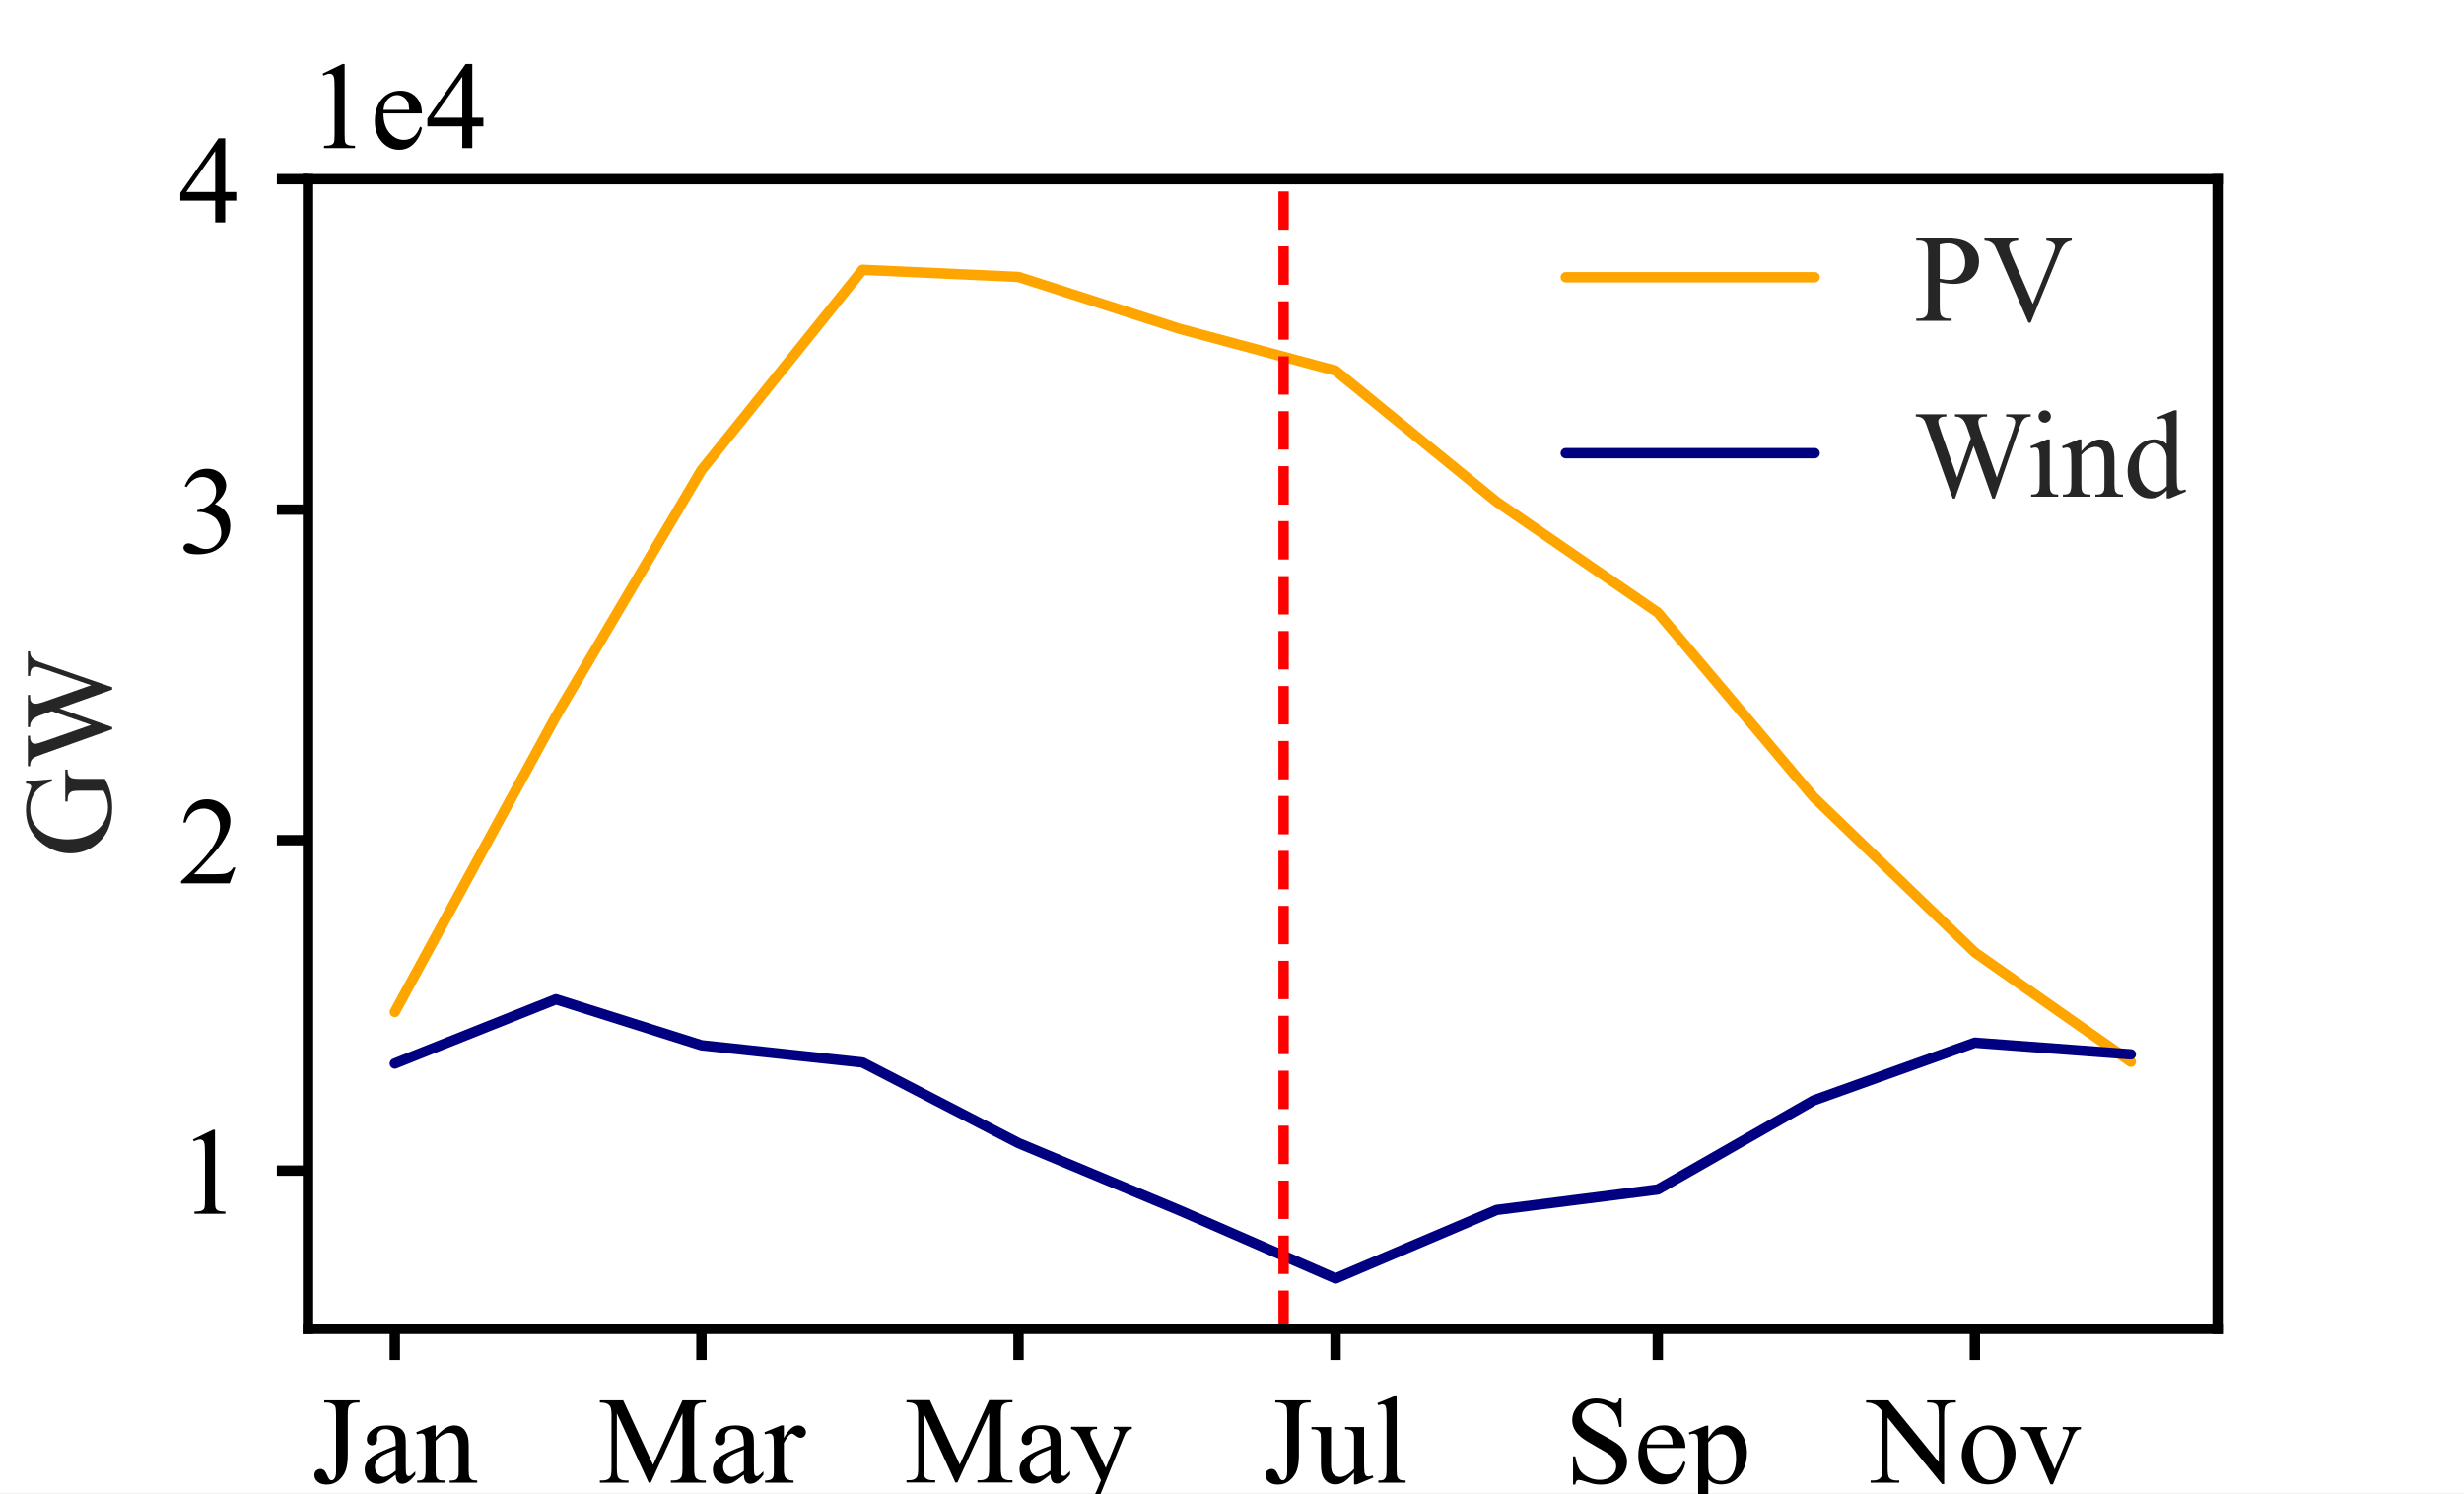
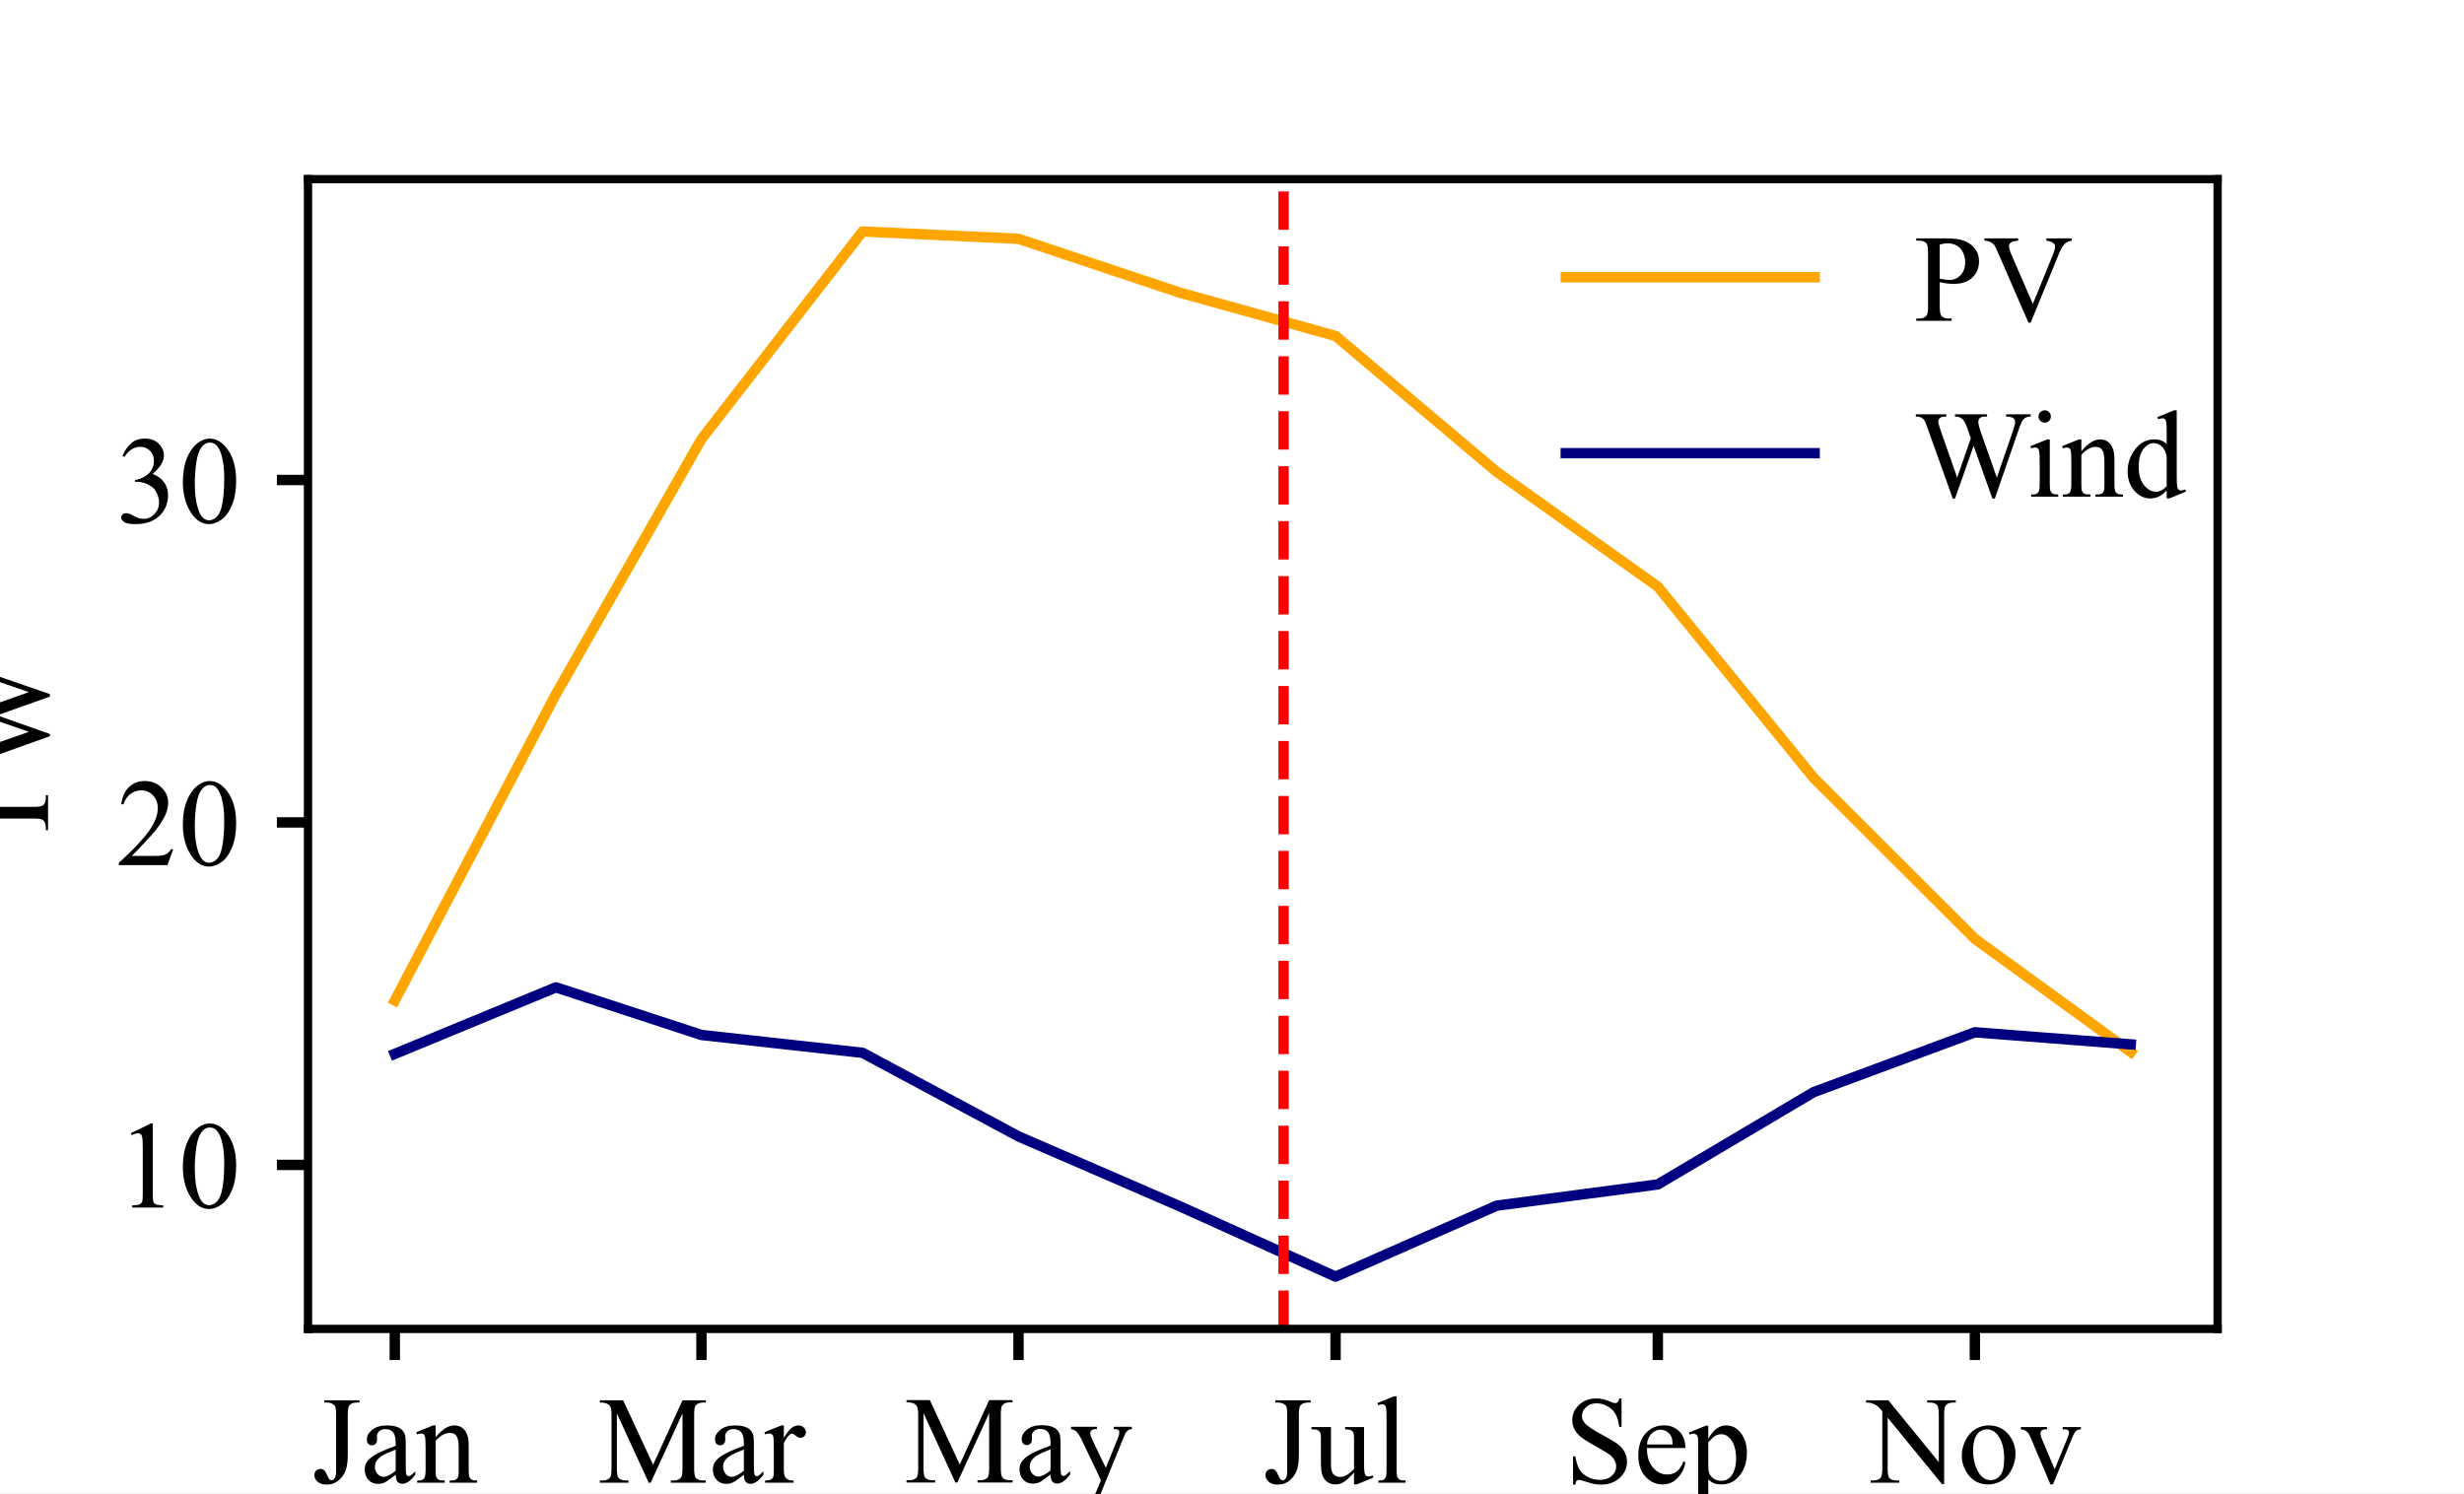
<svg xmlns="http://www.w3.org/2000/svg" xmlns:xlink="http://www.w3.org/1999/xlink" width="237.6pt" height="144pt" viewBox="0 0 237.6 144" version="1.1">
  <defs>
    <style type="text/css">*{stroke-linejoin: round; stroke-linecap: butt}</style>
  </defs>
  <g id="figure_1">
    <g id="patch_1">
      <path d="M 0 144  L 237.6 144  L 237.6 0  L 0 0  z " style="fill: #ffffff" />
    </g>
    <g id="axes_1">
      <g id="patch_2">
        <path d="M 29.7 128.16  L 213.84 128.16  L 213.84 17.28  L 29.7 17.28  z " style="fill: #ffffff" />
      </g>
      <g id="matplotlib.axis_1">
        <g id="xtick_1">
          <g id="line2d_1">
            <defs>
-               <path id="mfddd1766df" d="M 0 0  L 0 3  " style="stroke: #000000" />
-             </defs>
-             <g>
-               <use xlink:href="#mfddd1766df" x="38.07" y="128.16" style="stroke: #000000" />
+               <path id="m2ea48285a1" d="M 0 0  L 0 3  " style="stroke: #000000" />
+             </defs>
+             <g>
+               <use xlink:href="#m2ea48285a1" x="38.07" y="128.16" style="stroke: #000000" />
            </g>
          </g>
          <g id="text_1">
            <g transform="translate(30.07125 142.9925) scale(0.12 -0.12)">
              <defs>
                <path id="TimesNewRomanPSMT-4a" d="M 638 4122  L 638 4238  L 2453 4238  L 2453 4122  L 2300 4122  Q 2041 4122 1922 3969  Q 1847 3869 1847 3488  L 1847 1416  Q 1847 938 1742 641  Q 1638 344 1381 123  Q 1125 -97 763 -97  Q 469 -97 300 48  Q 131 194 131 381  Q 131 534 209 613  Q 313 709 450 709  Q 550 709 629 643  Q 709 578 831 294  Q 903 125 1016 125  Q 1100 125 1173 228  Q 1247 331 1247 594  L 1247 3488  Q 1247 3809 1206 3913  Q 1175 3991 1075 4047  Q 941 4122 791 4122  L 638 4122  z " transform="scale(0.015625)" />
                <path id="TimesNewRomanPSMT-61" d="M 1822 413  Q 1381 72 1269 19  Q 1100 -59 909 -59  Q 613 -59 420 144  Q 228 347 228 678  Q 228 888 322 1041  Q 450 1253 767 1440  Q 1084 1628 1822 1897  L 1822 2009  Q 1822 2438 1686 2597  Q 1550 2756 1291 2756  Q 1094 2756 978 2650  Q 859 2544 859 2406  L 866 2225  Q 866 2081 792 2003  Q 719 1925 600 1925  Q 484 1925 411 2006  Q 338 2088 338 2228  Q 338 2497 613 2722  Q 888 2947 1384 2947  Q 1766 2947 2009 2819  Q 2194 2722 2281 2516  Q 2338 2381 2338 1966  L 2338 994  Q 2338 584 2353 492  Q 2369 400 2405 369  Q 2441 338 2488 338  Q 2538 338 2575 359  Q 2641 400 2828 588  L 2828 413  Q 2478 -56 2159 -56  Q 2006 -56 1915 50  Q 1825 156 1822 413  z M 1822 616  L 1822 1706  Q 1350 1519 1213 1441  Q 966 1303 859 1153  Q 753 1003 753 825  Q 753 600 887 451  Q 1022 303 1197 303  Q 1434 303 1822 616  z " transform="scale(0.015625)" />
                <path id="TimesNewRomanPSMT-6e" d="M 1034 2341  Q 1538 2947 1994 2947  Q 2228 2947 2397 2830  Q 2566 2713 2666 2444  Q 2734 2256 2734 1869  L 2734 647  Q 2734 375 2778 278  Q 2813 200 2889 156  Q 2966 113 3172 113  L 3172 0  L 1756 0  L 1756 113  L 1816 113  Q 2016 113 2095 173  Q 2175 234 2206 353  Q 2219 400 2219 647  L 2219 1819  Q 2219 2209 2117 2386  Q 2016 2563 1775 2563  Q 1403 2563 1034 2156  L 1034 647  Q 1034 356 1069 288  Q 1113 197 1189 155  Q 1266 113 1500 113  L 1500 0  L 84 0  L 84 113  L 147 113  Q 366 113 442 223  Q 519 334 519 647  L 519 1709  Q 519 2225 495 2337  Q 472 2450 423 2490  Q 375 2531 294 2531  Q 206 2531 84 2484  L 38 2597  L 900 2947  L 1034 2947  L 1034 2341  z " transform="scale(0.015625)" />
              </defs>
              <use xlink:href="#TimesNewRomanPSMT-4a" />
              <use xlink:href="#TimesNewRomanPSMT-61" x="38.916" />
              <use xlink:href="#TimesNewRomanPSMT-6e" x="83.301" />
            </g>
          </g>
        </g>
        <g id="xtick_2">
          <g id="line2d_2">
            <g>
-               <use xlink:href="#mfddd1766df" x="67.641" y="128.16" style="stroke: #000000" />
+               <use xlink:href="#m2ea48285a1" x="67.641" y="128.16" style="stroke: #000000" />
            </g>
          </g>
          <g id="text_2">
            <g transform="translate(57.6441 142.9925) scale(0.12 -0.12)">
              <defs>
                <path id="TimesNewRomanPSMT-4d" d="M 2619 0  L 981 3566  L 981 734  Q 981 344 1066 247  Q 1181 116 1431 116  L 1581 116  L 1581 0  L 106 0  L 106 116  L 256 116  Q 525 116 638 278  Q 706 378 706 734  L 706 3503  Q 706 3784 644 3909  Q 600 4000 483 4061  Q 366 4122 106 4122  L 106 4238  L 1306 4238  L 2844 922  L 4356 4238  L 5556 4238  L 5556 4122  L 5409 4122  Q 5138 4122 5025 3959  Q 4956 3859 4956 3503  L 4956 734  Q 4956 344 5044 247  Q 5159 116 5409 116  L 5556 116  L 5556 0  L 3756 0  L 3756 116  L 3906 116  Q 4178 116 4288 278  Q 4356 378 4356 734  L 4356 3566  L 2722 0  L 2619 0  z " transform="scale(0.015625)" />
                <path id="TimesNewRomanPSMT-72" d="M 1038 2947  L 1038 2303  Q 1397 2947 1775 2947  Q 1947 2947 2059 2842  Q 2172 2738 2172 2600  Q 2172 2478 2090 2393  Q 2009 2309 1897 2309  Q 1788 2309 1652 2417  Q 1516 2525 1450 2525  Q 1394 2525 1328 2463  Q 1188 2334 1038 2041  L 1038 669  Q 1038 431 1097 309  Q 1138 225 1241 169  Q 1344 113 1538 113  L 1538 0  L 72 0  L 72 113  Q 291 113 397 181  Q 475 231 506 341  Q 522 394 522 644  L 522 1753  Q 522 2253 501 2348  Q 481 2444 426 2487  Q 372 2531 291 2531  Q 194 2531 72 2484  L 41 2597  L 906 2947  L 1038 2947  z " transform="scale(0.015625)" />
              </defs>
              <use xlink:href="#TimesNewRomanPSMT-4d" />
              <use xlink:href="#TimesNewRomanPSMT-61" x="88.916" />
              <use xlink:href="#TimesNewRomanPSMT-72" x="133.301" />
            </g>
          </g>
        </g>
        <g id="xtick_3">
          <g id="line2d_3">
            <g>
-               <use xlink:href="#mfddd1766df" x="98.214" y="128.16" style="stroke: #000000" />
+               <use xlink:href="#m2ea48285a1" x="98.214" y="128.16" style="stroke: #000000" />
            </g>
          </g>
          <g id="text_3">
            <g transform="translate(87.21496 142.97) scale(0.12 -0.12)">
              <defs>
                <path id="TimesNewRomanPSMT-79" d="M 38 2863  L 1372 2863  L 1372 2747  L 1306 2747  Q 1166 2747 1095 2686  Q 1025 2625 1025 2534  Q 1025 2413 1128 2197  L 1825 753  L 2466 2334  Q 2519 2463 2519 2588  Q 2519 2644 2497 2672  Q 2472 2706 2419 2726  Q 2366 2747 2231 2747  L 2231 2863  L 3163 2863  L 3163 2747  Q 3047 2734 2984 2696  Q 2922 2659 2847 2556  Q 2819 2513 2741 2316  L 1575 -541  Q 1406 -956 1132 -1168  Q 859 -1381 606 -1381  Q 422 -1381 303 -1275  Q 184 -1169 184 -1031  Q 184 -900 270 -820  Q 356 -741 506 -741  Q 609 -741 788 -809  Q 913 -856 944 -856  Q 1038 -856 1148 -759  Q 1259 -663 1372 -384  L 1575 113  L 547 2272  Q 500 2369 397 2513  Q 319 2622 269 2659  Q 197 2709 38 2747  L 38 2863  z " transform="scale(0.015625)" />
              </defs>
              <use xlink:href="#TimesNewRomanPSMT-4d" />
              <use xlink:href="#TimesNewRomanPSMT-61" x="88.916" />
              <use xlink:href="#TimesNewRomanPSMT-79" x="133.301" />
            </g>
          </g>
        </g>
        <g id="xtick_4">
          <g id="line2d_4">
            <g>
-               <use xlink:href="#mfddd1766df" x="128.787" y="128.16" style="stroke: #000000" />
+               <use xlink:href="#m2ea48285a1" x="128.787" y="128.16" style="stroke: #000000" />
            </g>
          </g>
          <g id="text_4">
            <g transform="translate(121.7846 142.9925) scale(0.12 -0.12)">
              <defs>
                <path id="TimesNewRomanPSMT-75" d="M 2709 2863  L 2709 1128  Q 2709 631 2732 520  Q 2756 409 2807 365  Q 2859 322 2928 322  Q 3025 322 3147 375  L 3191 266  L 2334 -88  L 2194 -88  L 2194 519  Q 1825 119 1631 15  Q 1438 -88 1222 -88  Q 981 -88 804 51  Q 628 191 559 409  Q 491 628 491 1028  L 491 2306  Q 491 2509 447 2587  Q 403 2666 317 2708  Q 231 2750 6 2747  L 6 2863  L 1009 2863  L 1009 947  Q 1009 547 1148 422  Q 1288 297 1484 297  Q 1619 297 1789 381  Q 1959 466 2194 703  L 2194 2325  Q 2194 2569 2105 2655  Q 2016 2741 1734 2747  L 1734 2863  L 2709 2863  z " transform="scale(0.015625)" />
                <path id="TimesNewRomanPSMT-6c" d="M 1184 4444  L 1184 647  Q 1184 378 1223 290  Q 1263 203 1344 158  Q 1425 113 1647 113  L 1647 0  L 244 0  L 244 113  Q 441 113 512 153  Q 584 194 625 287  Q 666 381 666 647  L 666 3247  Q 666 3731 644 3842  Q 622 3953 573 3993  Q 525 4034 450 4034  Q 369 4034 244 3984  L 191 4094  L 1044 4444  L 1184 4444  z " transform="scale(0.015625)" />
              </defs>
              <use xlink:href="#TimesNewRomanPSMT-4a" />
              <use xlink:href="#TimesNewRomanPSMT-75" x="38.916" />
              <use xlink:href="#TimesNewRomanPSMT-6c" x="88.916" />
            </g>
          </g>
        </g>
        <g id="xtick_5">
          <g id="line2d_5">
            <g>
-               <use xlink:href="#mfddd1766df" x="159.861" y="128.16" style="stroke: #000000" />
+               <use xlink:href="#m2ea48285a1" x="159.861" y="128.16" style="stroke: #000000" />
            </g>
          </g>
          <g id="text_5">
            <g transform="translate(150.861 142.9925) scale(0.12 -0.12)">
              <defs>
                <path id="TimesNewRomanPSMT-53" d="M 2934 4334  L 2934 2869  L 2819 2869  Q 2763 3291 2617 3541  Q 2472 3791 2203 3937  Q 1934 4084 1647 4084  Q 1322 4084 1109 3886  Q 897 3688 897 3434  Q 897 3241 1031 3081  Q 1225 2847 1953 2456  Q 2547 2138 2764 1967  Q 2981 1797 3098 1565  Q 3216 1334 3216 1081  Q 3216 600 2842 251  Q 2469 -97 1881 -97  Q 1697 -97 1534 -69  Q 1438 -53 1133 45  Q 828 144 747 144  Q 669 144 623 97  Q 578 50 556 -97  L 441 -97  L 441 1356  L 556 1356  Q 638 900 775 673  Q 913 447 1195 297  Q 1478 147 1816 147  Q 2206 147 2432 353  Q 2659 559 2659 841  Q 2659 997 2573 1156  Q 2488 1316 2306 1453  Q 2184 1547 1640 1851  Q 1097 2156 867 2337  Q 638 2519 519 2737  Q 400 2956 400 3219  Q 400 3675 750 4004  Q 1100 4334 1641 4334  Q 1978 4334 2356 4169  Q 2531 4091 2603 4091  Q 2684 4091 2736 4139  Q 2788 4188 2819 4334  L 2934 4334  z " transform="scale(0.015625)" />
                <path id="TimesNewRomanPSMT-65" d="M 681 1784  Q 678 1147 991 784  Q 1303 422 1725 422  Q 2006 422 2214 576  Q 2422 731 2563 1106  L 2659 1044  Q 2594 616 2278 264  Q 1963 -88 1488 -88  Q 972 -88 605 314  Q 238 716 238 1394  Q 238 2128 614 2539  Q 991 2950 1559 2950  Q 2041 2950 2350 2633  Q 2659 2316 2659 1784  L 681 1784  z M 681 1966  L 2006 1966  Q 1991 2241 1941 2353  Q 1863 2528 1708 2628  Q 1553 2728 1384 2728  Q 1125 2728 920 2526  Q 716 2325 681 1966  z " transform="scale(0.015625)" />
                <path id="TimesNewRomanPSMT-70" d="M -6 2578  L 875 2934  L 994 2934  L 994 2266  Q 1216 2644 1439 2795  Q 1663 2947 1909 2947  Q 2341 2947 2628 2609  Q 2981 2197 2981 1534  Q 2981 794 2556 309  Q 2206 -88 1675 -88  Q 1444 -88 1275 -22  Q 1150 25 994 166  L 994 -706  Q 994 -1000 1030 -1079  Q 1066 -1159 1155 -1206  Q 1244 -1253 1478 -1253  L 1478 -1369  L -22 -1369  L -22 -1253  L 56 -1253  Q 228 -1256 350 -1188  Q 409 -1153 442 -1076  Q 475 -1000 475 -688  L 475 2019  Q 475 2297 450 2372  Q 425 2447 370 2484  Q 316 2522 222 2522  Q 147 2522 31 2478  L -6 2578  z M 994 2081  L 994 1013  Q 994 666 1022 556  Q 1066 375 1236 237  Q 1406 100 1666 100  Q 1978 100 2172 344  Q 2425 663 2425 1241  Q 2425 1897 2138 2250  Q 1938 2494 1663 2494  Q 1513 2494 1366 2419  Q 1253 2363 994 2081  z " transform="scale(0.015625)" />
              </defs>
              <use xlink:href="#TimesNewRomanPSMT-53" />
              <use xlink:href="#TimesNewRomanPSMT-65" x="55.615" />
              <use xlink:href="#TimesNewRomanPSMT-70" x="100" />
            </g>
          </g>
        </g>
        <g id="xtick_6">
          <g id="line2d_6">
            <g>
-               <use xlink:href="#mfddd1766df" x="190.434" y="128.16" style="stroke: #000000" />
+               <use xlink:href="#m2ea48285a1" x="190.434" y="128.16" style="stroke: #000000" />
            </g>
          </g>
          <g id="text_6">
            <g transform="translate(180.1009 142.9925) scale(0.12 -0.12)">
              <defs>
                <path id="TimesNewRomanPSMT-4e" d="M -84 4238  L 1066 4238  L 3656 1059  L 3656 3503  Q 3656 3894 3569 3991  Q 3453 4122 3203 4122  L 3056 4122  L 3056 4238  L 4531 4238  L 4531 4122  L 4381 4122  Q 4113 4122 4000 3959  Q 3931 3859 3931 3503  L 3931 -69  L 3819 -69  L 1025 3344  L 1025 734  Q 1025 344 1109 247  Q 1228 116 1475 116  L 1625 116  L 1625 0  L 150 0  L 150 116  L 297 116  Q 569 116 681 278  Q 750 378 750 734  L 750 3681  Q 566 3897 470 3965  Q 375 4034 191 4094  Q 100 4122 -84 4122  L -84 4238  z " transform="scale(0.015625)" />
                <path id="TimesNewRomanPSMT-6f" d="M 1600 2947  Q 2250 2947 2644 2453  Q 2978 2031 2978 1484  Q 2978 1100 2793 706  Q 2609 313 2286 112  Q 1963 -88 1566 -88  Q 919 -88 538 428  Q 216 863 216 1403  Q 216 1797 411 2186  Q 606 2575 925 2761  Q 1244 2947 1600 2947  z M 1503 2744  Q 1338 2744 1170 2645  Q 1003 2547 900 2300  Q 797 2053 797 1666  Q 797 1041 1045 587  Q 1294 134 1700 134  Q 2003 134 2200 384  Q 2397 634 2397 1244  Q 2397 2006 2069 2444  Q 1847 2744 1503 2744  z " transform="scale(0.015625)" />
                <path id="TimesNewRomanPSMT-76" d="M 53 2863  L 1400 2863  L 1400 2747  L 1313 2747  Q 1191 2747 1127 2687  Q 1063 2628 1063 2528  Q 1063 2419 1128 2269  L 1794 688  L 2463 2328  Q 2534 2503 2534 2594  Q 2534 2638 2509 2666  Q 2475 2713 2422 2730  Q 2369 2747 2206 2747  L 2206 2863  L 3141 2863  L 3141 2747  Q 2978 2734 2916 2681  Q 2806 2588 2719 2369  L 1703 -88  L 1575 -88  L 553 2328  Q 484 2497 421 2570  Q 359 2644 263 2694  Q 209 2722 53 2747  L 53 2863  z " transform="scale(0.015625)" />
              </defs>
              <use xlink:href="#TimesNewRomanPSMT-4e" />
              <use xlink:href="#TimesNewRomanPSMT-6f" x="72.217" />
              <use xlink:href="#TimesNewRomanPSMT-76" x="122.217" />
            </g>
          </g>
        </g>
      </g>
      <g id="matplotlib.axis_2">
        <g id="ytick_1">
          <g id="line2d_7">
            <defs>
-               <path id="m77b4f2a180" d="M 0 0  L -3 0  " style="stroke: #000000" />
-             </defs>
-             <g>
-               <use xlink:href="#m77b4f2a180" x="29.7" y="112.894" style="stroke: #000000" />
+               <path id="m5c9c344f8f" d="M 0 0  L -3 0  " style="stroke: #000000" />
+             </defs>
+             <g>
+               <use xlink:href="#m5c9c344f8f" x="29.7" y="112.341" style="stroke: #000000" />
            </g>
          </g>
          <g id="text_7">
-             <g transform="translate(17.2 117.0605) scale(0.12 -0.12)">
+             <g transform="translate(11.2 116.5077) scale(0.12 -0.12)">
              <defs>
                <path id="TimesNewRomanPSMT-31" d="M 750 3822  L 1781 4325  L 1884 4325  L 1884 747  Q 1884 391 1914 303  Q 1944 216 2037 169  Q 2131 122 2419 116  L 2419 0  L 825 0  L 825 116  Q 1125 122 1212 167  Q 1300 213 1334 289  Q 1369 366 1369 747  L 1369 3034  Q 1369 3497 1338 3628  Q 1316 3728 1258 3775  Q 1200 3822 1119 3822  Q 1003 3822 797 3725  L 750 3822  z " transform="scale(0.015625)" />
-               </defs>
-               <use xlink:href="#TimesNewRomanPSMT-31" />
+                 <path id="TimesNewRomanPSMT-30" d="M 231 2094  Q 231 2819 450 3342  Q 669 3866 1031 4122  Q 1313 4325 1613 4325  Q 2100 4325 2488 3828  Q 2972 3213 2972 2159  Q 2972 1422 2759 906  Q 2547 391 2217 158  Q 1888 -75 1581 -75  Q 975 -75 572 641  Q 231 1244 231 2094  z M 844 2016  Q 844 1141 1059 588  Q 1238 122 1591 122  Q 1759 122 1940 273  Q 2122 425 2216 781  Q 2359 1319 2359 2297  Q 2359 3022 2209 3506  Q 2097 3866 1919 4016  Q 1791 4119 1609 4119  Q 1397 4119 1231 3928  Q 1006 3669 925 3112  Q 844 2556 844 2016  z " transform="scale(0.015625)" />
+               </defs>
+               <use xlink:href="#TimesNewRomanPSMT-31" transform="translate(0 0.421875)" />
+               <use xlink:href="#TimesNewRomanPSMT-30" transform="translate(50 0.421875)" />
            </g>
          </g>
        </g>
        <g id="ytick_2">
          <g id="line2d_8">
            <g>
-               <use xlink:href="#m77b4f2a180" x="29.7" y="81.023" style="stroke: #000000" />
+               <use xlink:href="#m5c9c344f8f" x="29.7" y="79.316" style="stroke: #000000" />
            </g>
          </g>
          <g id="text_8">
-             <g transform="translate(17.2 85.18909) scale(0.12 -0.12)">
+             <g transform="translate(11.2 83.48225) scale(0.12 -0.12)">
              <defs>
                <path id="TimesNewRomanPSMT-32" d="M 2934 816  L 2638 0  L 138 0  L 138 116  Q 1241 1122 1691 1759  Q 2141 2397 2141 2925  Q 2141 3328 1894 3587  Q 1647 3847 1303 3847  Q 991 3847 742 3664  Q 494 3481 375 3128  L 259 3128  Q 338 3706 661 4015  Q 984 4325 1469 4325  Q 1984 4325 2329 3994  Q 2675 3663 2675 3213  Q 2675 2891 2525 2569  Q 2294 2063 1775 1497  Q 997 647 803 472  L 1909 472  Q 2247 472 2383 497  Q 2519 522 2628 598  Q 2738 675 2819 816  L 2934 816  z " transform="scale(0.015625)" />
              </defs>
-               <use xlink:href="#TimesNewRomanPSMT-32" />
+               <use xlink:href="#TimesNewRomanPSMT-32" transform="translate(0 0.421875)" />
+               <use xlink:href="#TimesNewRomanPSMT-30" transform="translate(50 0.421875)" />
            </g>
          </g>
        </g>
        <g id="ytick_3">
          <g id="line2d_9">
            <g>
-               <use xlink:href="#m77b4f2a180" x="29.7" y="49.151" style="stroke: #000000" />
+               <use xlink:href="#m5c9c344f8f" x="29.7" y="46.291" style="stroke: #000000" />
            </g>
          </g>
          <g id="text_9">
-             <g transform="translate(17.2 53.31767) scale(0.12 -0.12)">
+             <g transform="translate(11.2 50.45677) scale(0.12 -0.12)">
              <defs>
                <path id="TimesNewRomanPSMT-33" d="M 325 3431  Q 506 3859 782 4092  Q 1059 4325 1472 4325  Q 1981 4325 2253 3994  Q 2459 3747 2459 3466  Q 2459 3003 1878 2509  Q 2269 2356 2469 2072  Q 2669 1788 2669 1403  Q 2669 853 2319 450  Q 1863 -75 997 -75  Q 569 -75 414 31  Q 259 138 259 259  Q 259 350 332 419  Q 406 488 509 488  Q 588 488 669 463  Q 722 447 909 348  Q 1097 250 1169 231  Q 1284 197 1416 197  Q 1734 197 1970 444  Q 2206 691 2206 1028  Q 2206 1275 2097 1509  Q 2016 1684 1919 1775  Q 1784 1900 1550 2001  Q 1316 2103 1072 2103  L 972 2103  L 972 2197  Q 1219 2228 1467 2375  Q 1716 2522 1828 2728  Q 1941 2934 1941 3181  Q 1941 3503 1739 3701  Q 1538 3900 1238 3900  Q 753 3900 428 3381  L 325 3431  z " transform="scale(0.015625)" />
              </defs>
-               <use xlink:href="#TimesNewRomanPSMT-33" />
-             </g>
-           </g>
-         </g>
-         <g id="ytick_4">
-           <g id="line2d_10">
-             <g>
-               <use xlink:href="#m77b4f2a180" x="29.7" y="17.28" style="stroke: #000000" />
-             </g>
-           </g>
-           <g id="text_10">
-             <g transform="translate(17.2 21.44625) scale(0.12 -0.12)">
-               <defs>
-                 <path id="TimesNewRomanPSMT-34" d="M 2978 1563  L 2978 1119  L 2409 1119  L 2409 0  L 1894 0  L 1894 1119  L 100 1119  L 100 1519  L 2066 4325  L 2409 4325  L 2409 1563  L 2978 1563  z M 1894 1563  L 1894 3666  L 406 1563  L 1894 1563  z " transform="scale(0.015625)" />
-               </defs>
-               <use xlink:href="#TimesNewRomanPSMT-34" />
-             </g>
-           </g>
+               <use xlink:href="#TimesNewRomanPSMT-33" transform="translate(0 0.421875)" />
+               <use xlink:href="#TimesNewRomanPSMT-30" transform="translate(50 0.421875)" />
+             </g>
+           </g>
+         </g>
+         <g id="text_10">
+           <g transform="translate(4.633125 82.04812) rotate(-90) scale(0.12 -0.12)">
+             <defs>
+               <path id="TimesNewRomanPSMT-54" d="M 3703 4238  L 3750 3244  L 3631 3244  Q 3597 3506 3538 3619  Q 3441 3800 3280 3886  Q 3119 3972 2856 3972  L 2259 3972  L 2259 734  Q 2259 344 2344 247  Q 2463 116 2709 116  L 2856 116  L 2856 0  L 1059 0  L 1059 116  L 1209 116  Q 1478 116 1591 278  Q 1659 378 1659 734  L 1659 3972  L 1150 3972  Q 853 3972 728 3928  Q 566 3869 450 3700  Q 334 3531 313 3244  L 194 3244  L 244 4238  L 3703 4238  z " transform="scale(0.015625)" />
+               <path id="TimesNewRomanPSMT-57" d="M 5991 4238  L 5991 4122  Q 5825 4122 5722 4062  Q 5619 4003 5525 3841  Q 5463 3731 5328 3319  L 4147 -97  L 4022 -97  L 3056 2613  L 2097 -97  L 1984 -97  L 725 3422  Q 584 3816 547 3888  Q 484 4006 376 4064  Q 269 4122 84 4122  L 84 4238  L 1653 4238  L 1653 4122  L 1578 4122  Q 1413 4122 1325 4047  Q 1238 3972 1238 3866  Q 1238 3756 1375 3363  L 2209 984  L 2913 3006  L 2788 3363  L 2688 3647  Q 2622 3803 2541 3922  Q 2500 3981 2441 4022  Q 2363 4078 2284 4103  Q 2225 4122 2097 4122  L 2097 4238  L 3747 4238  L 3747 4122  L 3634 4122  Q 3459 4122 3378 4047  Q 3297 3972 3297 3844  Q 3297 3684 3438 3288  L 4250 984  L 5056 3319  Q 5194 3706 5194 3856  Q 5194 3928 5148 3990  Q 5103 4053 5034 4078  Q 4916 4122 4725 4122  L 4725 4238  L 5991 4238  z " transform="scale(0.015625)" />
+             </defs>
+             <use xlink:href="#TimesNewRomanPSMT-54" />
+             <use xlink:href="#TimesNewRomanPSMT-57" x="61.084" />
+           </g>
+         </g>
+       </g>
+       <g id="line2d_10">
+         <path d="M 38.07 96.487  L 53.607 66.941  L 67.641 42.345  L 83.178 22.32  L 98.214 23.035  L 113.751 28.217  L 128.787 32.399  L 144.324 45.509  L 159.861 56.576  L 174.897 75.028  L 190.434 90.537  L 205.47 101.462  " clip-path="url(#peb29cf3548)" style="fill: none; stroke: #ffa500; stroke-linecap: square" />
+       </g>
+       <g id="line2d_11">
+         <path d="M 38.07 101.637  L 53.607 95.219  L 67.641 99.812  L 83.178 101.533  L 98.214 109.595  L 113.751 116.326  L 128.787 123.12  L 144.324 116.272  L 159.861 114.225  L 174.897 105.32  L 190.434 99.554  L 205.47 100.719  " clip-path="url(#peb29cf3548)" style="fill: none; stroke: #000080; stroke-linecap: square" />
+       </g>
+       <g id="line2d_12">
+         <path d="M 123.775 128.16  L 123.775 17.28  " clip-path="url(#peb29cf3548)" style="fill: none; stroke-dasharray: 3.7,1.6; stroke-dashoffset: 0; stroke: #ff0000" />
+       </g>
+       <g id="patch_3">
+         <path d="M 29.7 128.16  L 29.7 17.28  " style="fill: none; stroke: #000000; stroke-width: 0.8; stroke-linejoin: miter; stroke-linecap: square" />
+       </g>
+       <g id="patch_4">
+         <path d="M 213.84 128.16  L 213.84 17.28  " style="fill: none; stroke: #000000; stroke-width: 0.8; stroke-linejoin: miter; stroke-linecap: square" />
+       </g>
+       <g id="patch_5">
+         <path d="M 29.7 128.16  L 213.84 128.16  " style="fill: none; stroke: #000000; stroke-width: 0.8; stroke-linejoin: miter; stroke-linecap: square" />
+       </g>
+       <g id="patch_6">
+         <path d="M 29.7 17.28  L 213.84 17.28  " style="fill: none; stroke: #000000; stroke-width: 0.8; stroke-linejoin: miter; stroke-linecap: square" />
+       </g>
+       <g id="legend_1">
+         <g id="line2d_13">
+           <path d="M 150.984 26.736  L 162.984 26.736  L 174.984 26.736  " style="fill: none; stroke: #ffa500; stroke-linecap: square" />
        </g>
        <g id="text_11">
-           <g style="fill: #262626" transform="translate(10.63312 82.71656) rotate(-90) scale(0.12 -0.12)">
-             <defs>
-               <path id="TimesNewRomanPSMT-47" d="M 3928 4334  L 4038 2997  L 3928 2997  Q 3763 3497 3500 3750  Q 3122 4116 2528 4116  Q 1719 4116 1297 3475  Q 944 2934 944 2188  Q 944 1581 1178 1081  Q 1413 581 1792 348  Q 2172 116 2572 116  Q 2806 116 3025 175  Q 3244 234 3447 350  L 3447 1575  Q 3447 1894 3398 1992  Q 3350 2091 3248 2142  Q 3147 2194 2891 2194  L 2891 2313  L 4531 2313  L 4531 2194  L 4453 2194  Q 4209 2194 4119 2031  Q 4056 1916 4056 1575  L 4056 278  Q 3697 84 3347 -6  Q 2997 -97 2569 -97  Q 1341 -97 703 691  Q 225 1281 225 2053  Q 225 2613 494 3125  Q 813 3734 1369 4063  Q 1834 4334 2469 4334  Q 2700 4334 2889 4296  Q 3078 4259 3425 4131  Q 3600 4066 3659 4066  Q 3719 4066 3761 4120  Q 3803 4175 3813 4334  L 3928 4334  z " transform="scale(0.015625)" />
-               <path id="TimesNewRomanPSMT-57" d="M 5991 4238  L 5991 4122  Q 5825 4122 5722 4062  Q 5619 4003 5525 3841  Q 5463 3731 5328 3319  L 4147 -97  L 4022 -97  L 3056 2613  L 2097 -97  L 1984 -97  L 725 3422  Q 584 3816 547 3888  Q 484 4006 376 4064  Q 269 4122 84 4122  L 84 4238  L 1653 4238  L 1653 4122  L 1578 4122  Q 1413 4122 1325 4047  Q 1238 3972 1238 3866  Q 1238 3756 1375 3363  L 2209 984  L 2913 3006  L 2788 3363  L 2688 3647  Q 2622 3803 2541 3922  Q 2500 3981 2441 4022  Q 2363 4078 2284 4103  Q 2225 4122 2097 4122  L 2097 4238  L 3747 4238  L 3747 4122  L 3634 4122  Q 3459 4122 3378 4047  Q 3297 3972 3297 3844  Q 3297 3684 3438 3288  L 4250 984  L 5056 3319  Q 5194 3706 5194 3856  Q 5194 3928 5148 3990  Q 5103 4053 5034 4078  Q 4916 4122 4725 4122  L 4725 4238  L 5991 4238  z " transform="scale(0.015625)" />
-             </defs>
-             <use xlink:href="#TimesNewRomanPSMT-47" />
-             <use xlink:href="#TimesNewRomanPSMT-57" x="72.217" />
-           </g>
-         </g>
-         <g id="text_12">
-           <g transform="translate(29.7 14.28) scale(0.12 -0.12)">
-             <use xlink:href="#TimesNewRomanPSMT-31" />
-             <use xlink:href="#TimesNewRomanPSMT-65" x="50" />
-             <use xlink:href="#TimesNewRomanPSMT-34" x="94.385" />
-           </g>
-         </g>
-       </g>
-       <g id="line2d_11">
-         <path d="M 38.07 97.594  L 53.607 69.08  L 67.641 45.344  L 83.178 26.019  L 98.214 26.708  L 113.751 31.71  L 128.787 35.745  L 144.324 48.397  L 159.861 59.078  L 174.897 76.885  L 190.434 91.851  L 205.47 102.395  " clip-path="url(#p3ba700d136)" style="fill: none; stroke: #ffa500; stroke-linecap: round" />
-       </g>
-       <g id="line2d_12">
-         <path d="M 38.07 102.564  L 53.607 96.371  L 67.641 100.803  L 83.178 102.463  L 98.214 110.244  L 113.751 116.739  L 128.787 123.296  L 144.324 116.687  L 159.861 114.712  L 174.897 106.118  L 190.434 100.553  L 205.47 101.678  " clip-path="url(#p3ba700d136)" style="fill: none; stroke: #000080; stroke-linecap: round" />
-       </g>
-       <g id="line2d_13">
-         <path d="M 123.775 128.16  L 123.775 17.28  " clip-path="url(#p3ba700d136)" style="fill: none; stroke-dasharray: 3.7,1.6; stroke-dashoffset: 0; stroke: #ff0000" />
-       </g>
-       <g id="patch_3">
-         <path d="M 29.7 128.16  L 29.7 17.28  " style="fill: none; stroke: #000000; stroke-linejoin: miter; stroke-linecap: square" />
-       </g>
-       <g id="patch_4">
-         <path d="M 213.84 128.16  L 213.84 17.28  " style="fill: none; stroke: #000000; stroke-linejoin: miter; stroke-linecap: square" />
-       </g>
-       <g id="patch_5">
-         <path d="M 29.7 128.16  L 213.84 128.16  " style="fill: none; stroke: #000000; stroke-linejoin: miter; stroke-linecap: square" />
-       </g>
-       <g id="patch_6">
-         <path d="M 29.7 17.28  L 213.84 17.28  " style="fill: none; stroke: #000000; stroke-linejoin: miter; stroke-linecap: square" />
-       </g>
-       <g id="legend_1">
-         <g id="line2d_14">
-           <path d="M 150.984 26.736  L 162.984 26.736  L 174.984 26.736  " style="fill: none; stroke: #ffa500; stroke-linecap: round" />
-         </g>
-         <g id="text_13">
-           <g style="fill: #262626" transform="translate(184.584 30.936) scale(0.12 -0.12)">
+           <g transform="translate(184.584 30.936) scale(0.12 -0.12)">
            <defs>
              <path id="TimesNewRomanPSMT-50" d="M 1313 1984  L 1313 750  Q 1313 350 1400 253  Q 1519 116 1759 116  L 1922 116  L 1922 0  L 106 0  L 106 116  L 266 116  Q 534 116 650 291  Q 713 388 713 750  L 713 3488  Q 713 3888 628 3984  Q 506 4122 266 4122  L 106 4122  L 106 4238  L 1659 4238  Q 2228 4238 2556 4120  Q 2884 4003 3109 3725  Q 3334 3447 3334 3066  Q 3334 2547 2992 2222  Q 2650 1897 2025 1897  Q 1872 1897 1694 1919  Q 1516 1941 1313 1984  z M 1313 2163  Q 1478 2131 1606 2115  Q 1734 2100 1825 2100  Q 2150 2100 2386 2351  Q 2622 2603 2622 3003  Q 2622 3278 2509 3514  Q 2397 3750 2190 3867  Q 1984 3984 1722 3984  Q 1563 3984 1313 3925  L 1313 2163  z " transform="scale(0.015625)" />
              <path id="TimesNewRomanPSMT-56" d="M 4544 4238  L 4544 4122  Q 4319 4081 4203 3978  Q 4038 3825 3909 3509  L 2431 -97  L 2316 -97  L 728 3556  Q 606 3838 556 3900  Q 478 3997 364 4051  Q 250 4106 56 4122  L 56 4238  L 1788 4238  L 1788 4122  Q 1494 4094 1406 4022  Q 1319 3950 1319 3838  Q 1319 3681 1463 3350  L 2541 866  L 3541 3319  Q 3688 3681 3688 3822  Q 3688 3913 3597 3995  Q 3506 4078 3291 4113  Q 3275 4116 3238 4122  L 3238 4238  L 4544 4238  z " transform="scale(0.015625)" />
            </defs>
            <use xlink:href="#TimesNewRomanPSMT-50" />
            <use xlink:href="#TimesNewRomanPSMT-56" x="55.615" />
          </g>
        </g>
-         <g id="line2d_15">
-           <path d="M 150.984 43.703  L 162.984 43.703  L 174.984 43.703  " style="fill: none; stroke: #000080; stroke-linecap: round" />
-         </g>
-         <g id="text_14">
-           <g style="fill: #262626" transform="translate(184.584 47.90288) scale(0.12 -0.12)">
+         <g id="line2d_14">
+           <path d="M 150.984 43.703  L 162.984 43.703  L 174.984 43.703  " style="fill: none; stroke: #000080; stroke-linecap: square" />
+         </g>
+         <g id="text_12">
+           <g transform="translate(184.584 47.90288) scale(0.12 -0.12)">
            <defs>
              <path id="TimesNewRomanPSMT-69" d="M 928 4444  Q 1059 4444 1151 4351  Q 1244 4259 1244 4128  Q 1244 3997 1151 3903  Q 1059 3809 928 3809  Q 797 3809 703 3903  Q 609 3997 609 4128  Q 609 4259 701 4351  Q 794 4444 928 4444  z M 1188 2947  L 1188 647  Q 1188 378 1227 289  Q 1266 200 1342 156  Q 1419 113 1622 113  L 1622 0  L 231 0  L 231 113  Q 441 113 512 153  Q 584 194 626 287  Q 669 381 669 647  L 669 1750  Q 669 2216 641 2353  Q 619 2453 572 2492  Q 525 2531 444 2531  Q 356 2531 231 2484  L 188 2597  L 1050 2947  L 1188 2947  z " transform="scale(0.015625)" />
              <path id="TimesNewRomanPSMT-64" d="M 2222 322  Q 2013 103 1813 7  Q 1613 -88 1381 -88  Q 913 -88 563 304  Q 213 697 213 1313  Q 213 1928 600 2439  Q 988 2950 1597 2950  Q 1975 2950 2222 2709  L 2222 3238  Q 2222 3728 2198 3840  Q 2175 3953 2125 3993  Q 2075 4034 2000 4034  Q 1919 4034 1784 3984  L 1744 4094  L 2597 4444  L 2738 4444  L 2738 1134  Q 2738 631 2761 520  Q 2784 409 2836 365  Q 2888 322 2956 322  Q 3041 322 3181 375  L 3216 266  L 2366 -88  L 2222 -88  L 2222 322  z M 2222 541  L 2222 2016  Q 2203 2228 2109 2403  Q 2016 2578 1861 2667  Q 1706 2756 1559 2756  Q 1284 2756 1069 2509  Q 784 2184 784 1559  Q 784 928 1059 592  Q 1334 256 1672 256  Q 1956 256 2222 541  z " transform="scale(0.015625)" />
            </defs>
            <use xlink:href="#TimesNewRomanPSMT-57" />
            <use xlink:href="#TimesNewRomanPSMT-69" x="90.385" />
            <use xlink:href="#TimesNewRomanPSMT-6e" x="118.168" />
            <use xlink:href="#TimesNewRomanPSMT-64" x="168.168" />
          </g>
        </g>
      </g>
    </g>
  </g>
  <defs>
-     <clipPath id="p3ba700d136">
+     <clipPath id="peb29cf3548">
      <rect x="29.7" y="17.28" width="184.14" height="110.88" />
    </clipPath>
  </defs>
</svg>
